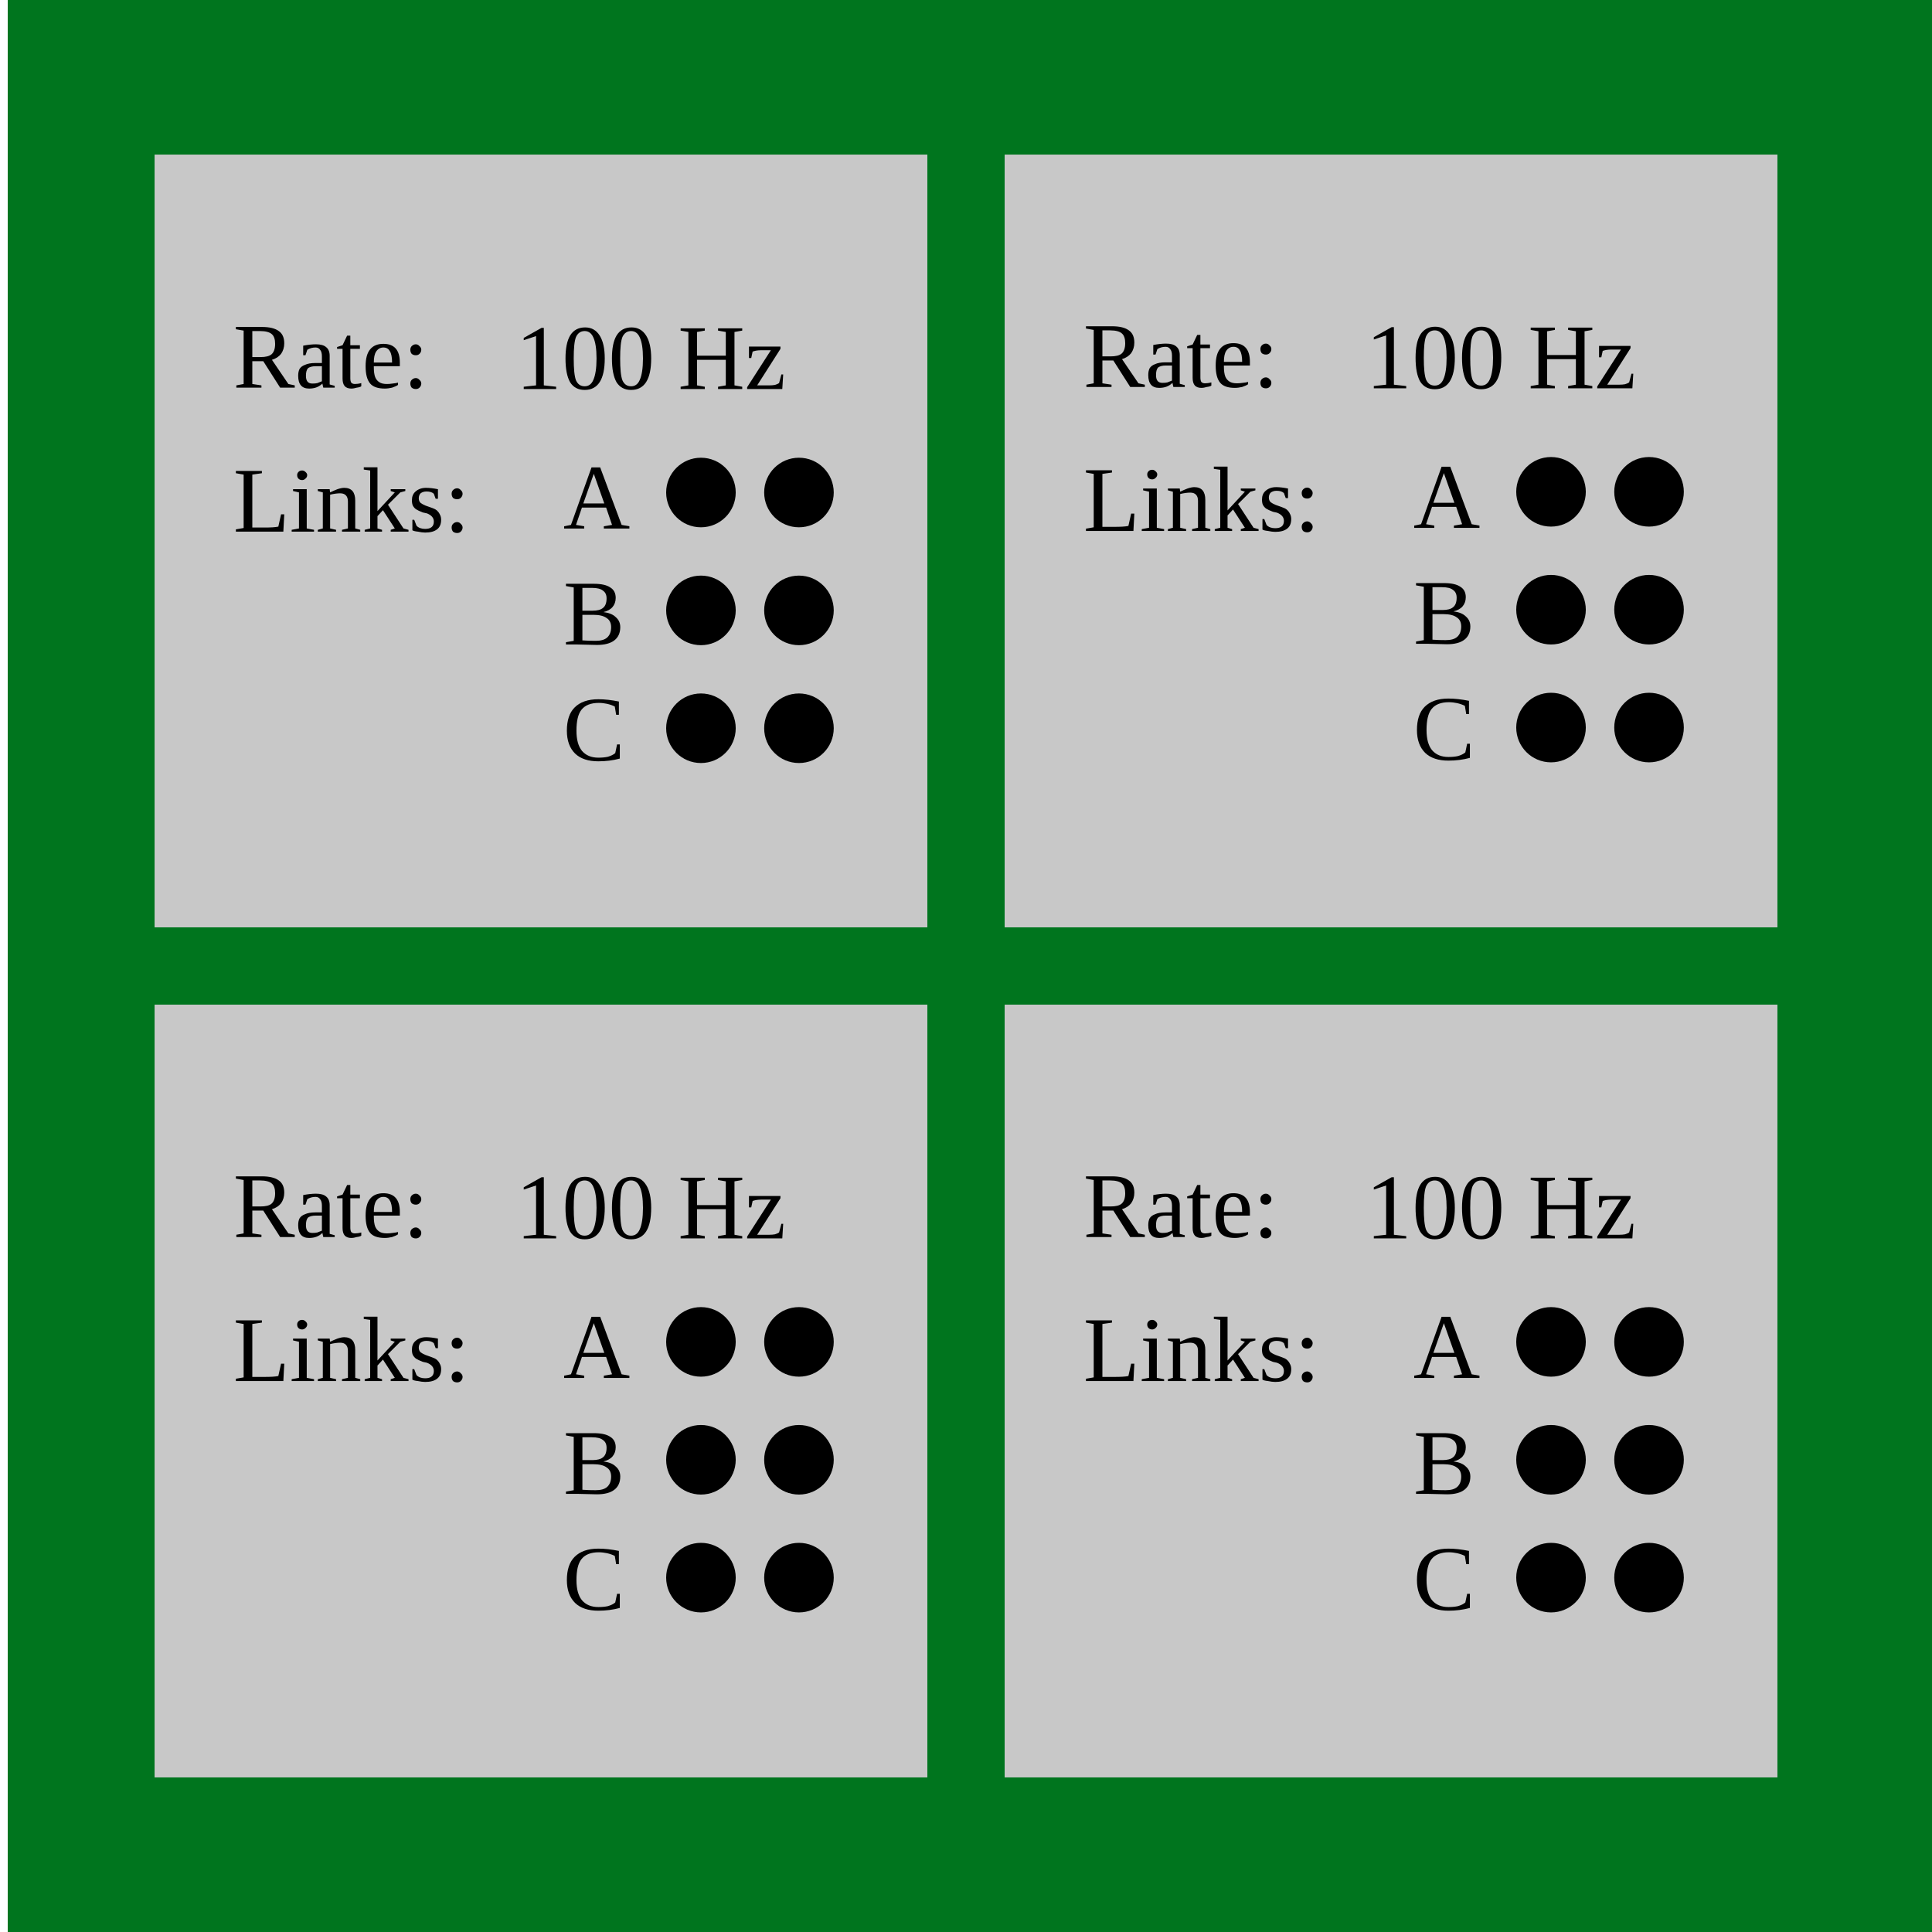
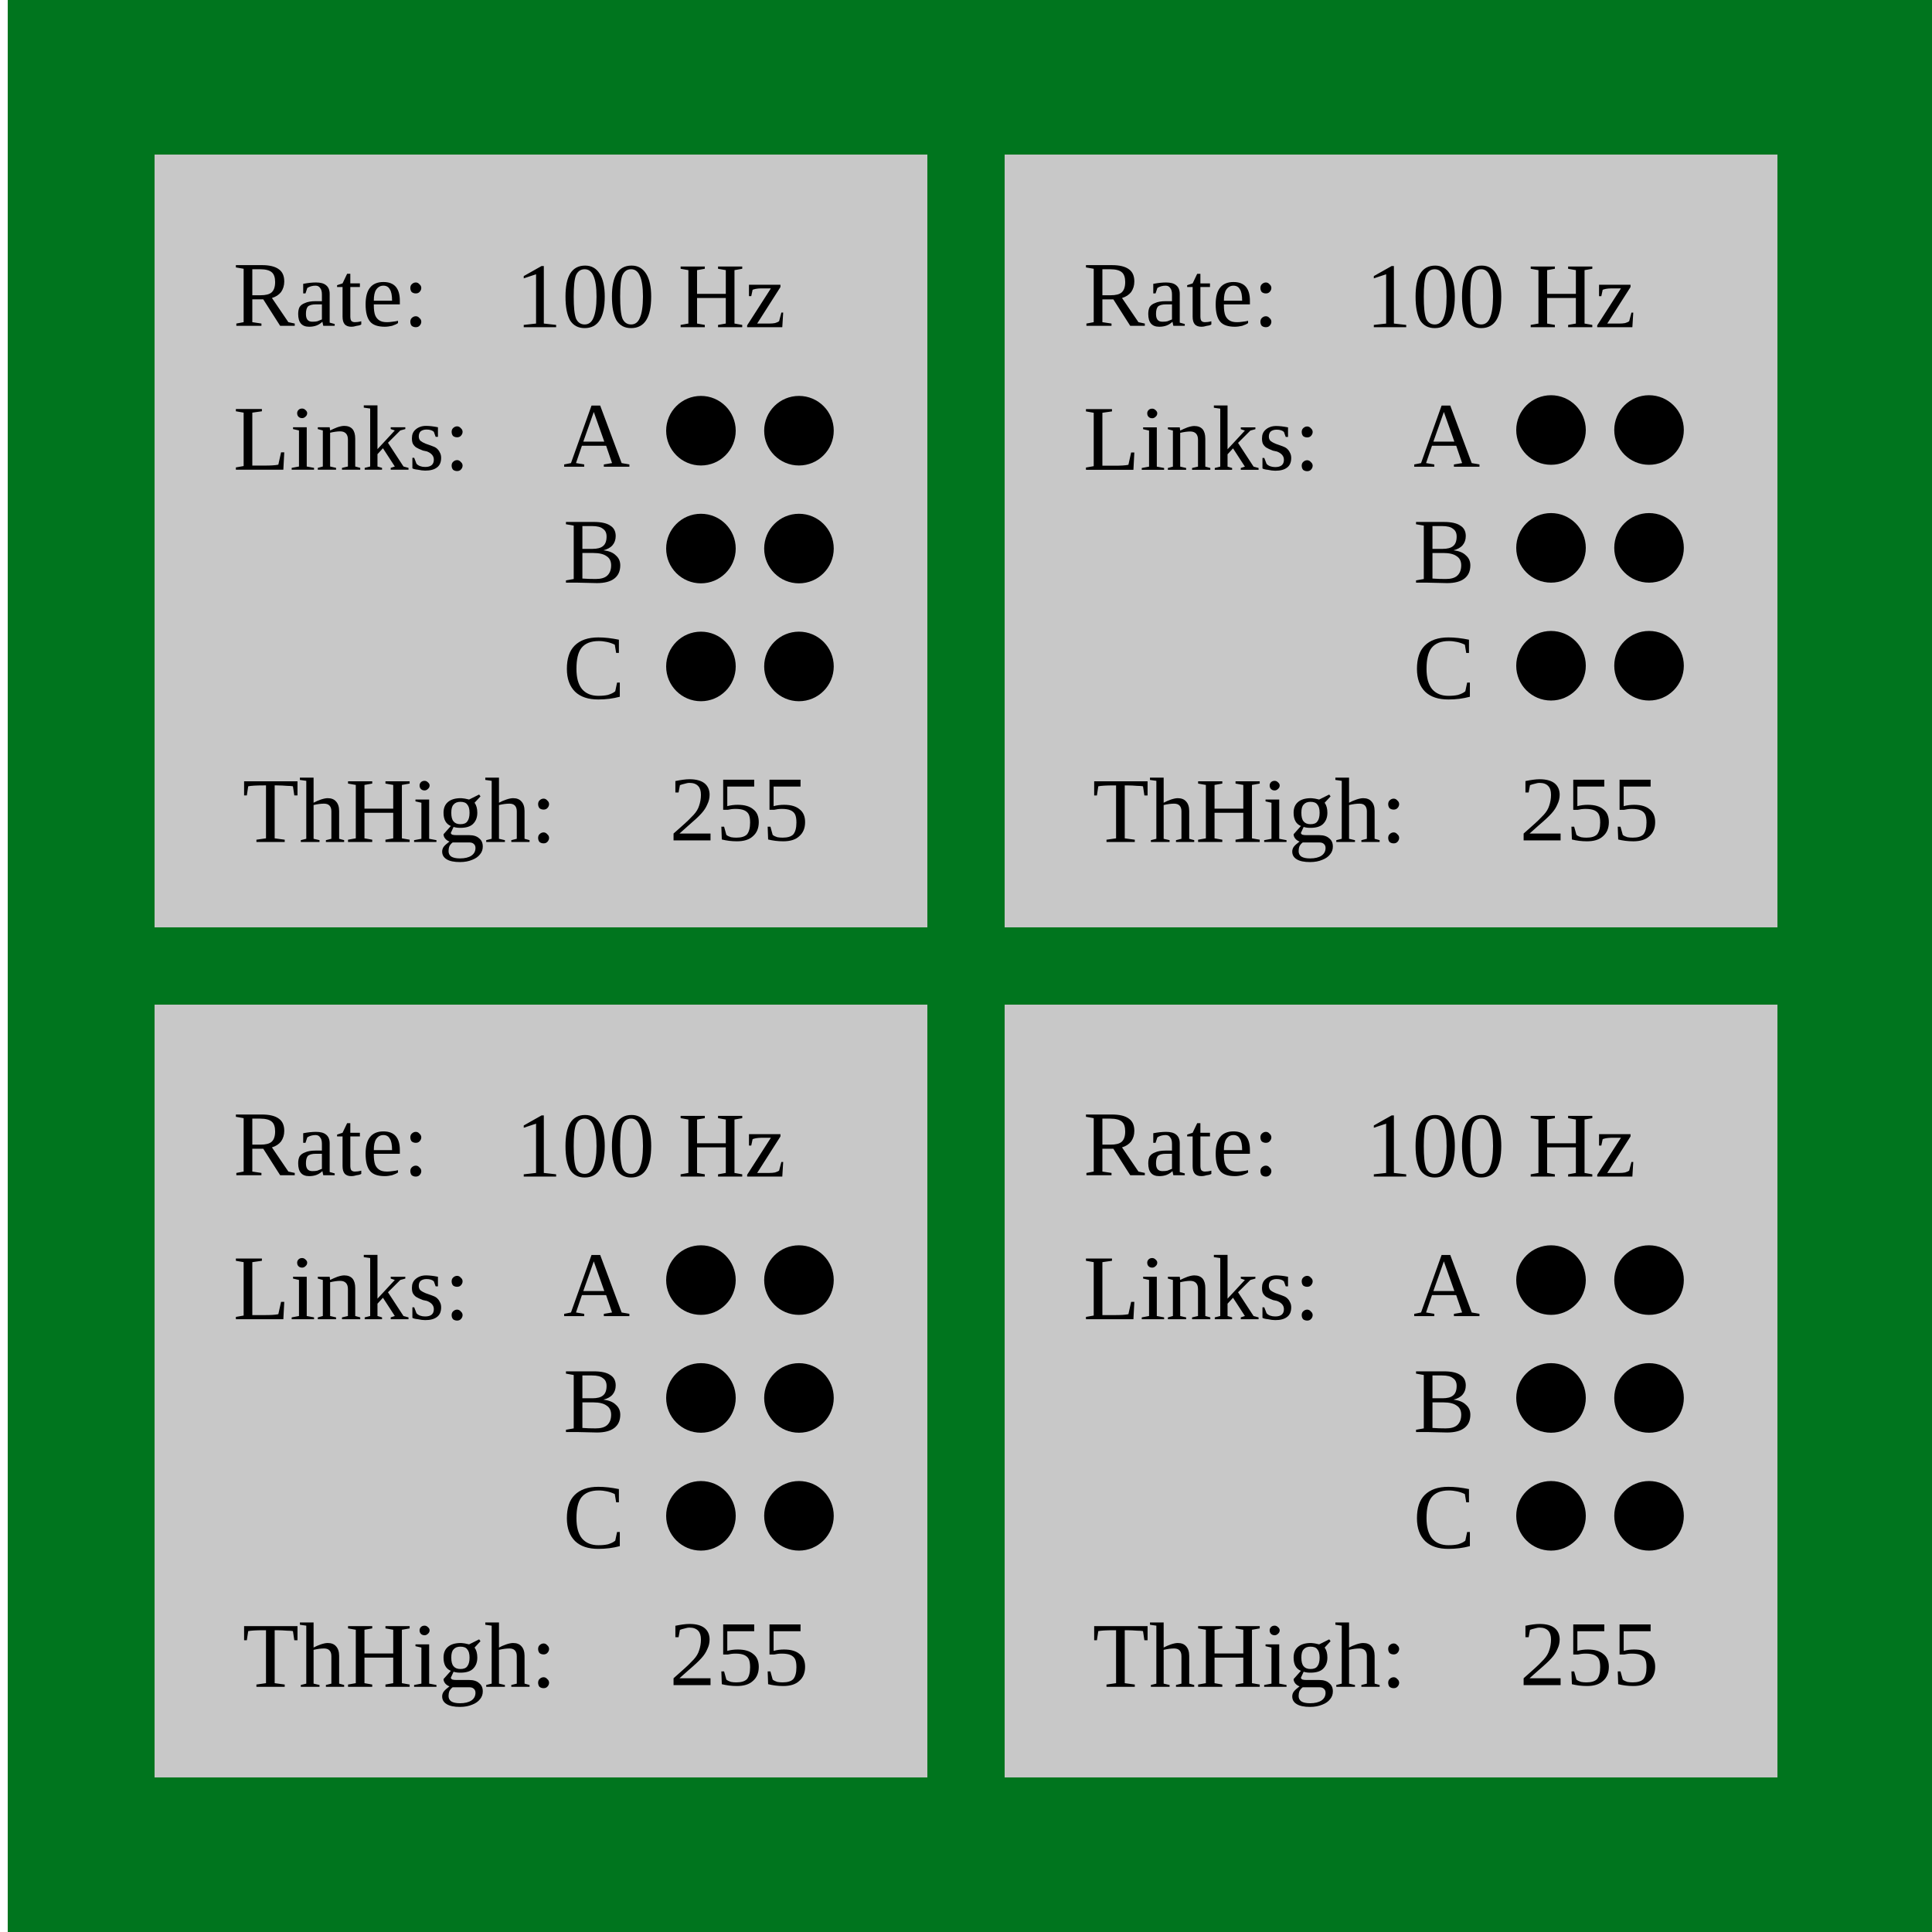
<svg xmlns="http://www.w3.org/2000/svg" width="250" height="250" viewBox="0 0 66.146 66.146" version="1.1" id="svg1">
  <defs id="defs1" />
  <g id="svgLayer_pcb">
    <rect style="fill:#00751e;fill-opacity:1;stroke-width:0.467" id="pcb" width="66.146" height="66.146" x="0.265" y="0" />
  </g>
  <g id="svgLayer_chips">
    <rect style="fill:#c8c8c8;fill-opacity:1;stroke-width:0.265" id="chip0" width="26.458" height="26.458" x="5.292" y="5.292" />
    <rect style="fill:#c8c8c8;fill-opacity:1;stroke-width:0.265" id="chip1" width="26.458" height="26.458" x="34.396" y="5.292" />
    <rect style="fill:#c8c8c8;fill-opacity:1;stroke-width:0.265" id="chip2" width="26.458" height="26.458" x="5.292" y="34.396" />
    <rect style="fill:#c8c8c8;fill-opacity:1;stroke-width:0.267" id="chip3" width="26.458" height="26.458" x="34.396" y="34.396" />
  </g>
  <g id="layer1">
-     <g id="g8" transform="translate(1.978253,3.31124)">
-       <text xml:space="preserve" style="font-size:3.175px;writing-mode:lr-tb;direction:ltr;fill:#000000;stroke-width:0.265" x="6.004" y="9.962" id="rateTitle_chip0">
-         <tspan id="tspan1" style="font-size:3.175px;stroke-width:0.265" x="6.004" y="9.962">Rate:</tspan>
+     <g id="g8" transform="translate(1.978253,2.252906)">
+       <text xml:space="preserve" style="font-size:3.175px;writing-mode:lr-tb;direction:ltr;fill:#000000;stroke-width:0.265" x="6.004" y="8.904" id="rateTitle_chip0">
+         <tspan id="tspan1" style="font-size:3.175px;stroke-width:0.265" x="6.004" y="8.904">Rate:</tspan>
      </text>
-       <text xml:space="preserve" style="font-size:3.175px;writing-mode:lr-tb;direction:ltr;fill:#000000;stroke-width:0.265" x="6.004" y="14.89" id="linkTitle_chip0">
-         <tspan style="font-size:3.175px;stroke-width:0.265" x="6.004" y="14.89" id="tspan4">Links: </tspan>
-         <tspan style="font-size:3.175px;stroke-width:0.265" x="6.004" y="18.858" id="tspan2" />
+       <text xml:space="preserve" style="font-size:3.175px;writing-mode:lr-tb;direction:ltr;fill:#000000;stroke-width:0.265" x="6.315" y="26.577" id="rateTitle_chip0-0">
+         <tspan id="tspan1-2" style="font-size:3.175px;stroke-width:0.265" x="6.315" y="26.577">ThHigh:</tspan>
      </text>
-       <text xml:space="preserve" style="font-size:3.175px;writing-mode:lr-tb;direction:ltr;fill:#000000;stroke-width:0.265" x="17.306" y="14.786" id="linkNumbering_chip0">
-         <tspan id="tspan5" style="font-size:3.175px;stroke-width:0.265" x="17.306" y="14.786">A</tspan>
-         <tspan style="font-size:3.175px;stroke-width:0.265" x="17.306" y="18.754" id="tspan6">B</tspan>
-         <tspan style="font-size:3.175px;stroke-width:0.265" x="17.306" y="22.723" id="tspan7">C</tspan>
+       <text xml:space="preserve" style="font-size:3.175px;writing-mode:lr-tb;direction:ltr;fill:#000000;stroke-width:0.265" x="6.004" y="13.831" id="linkTitle_chip0">
+         <tspan style="font-size:3.175px;stroke-width:0.265" x="6.004" y="13.831" id="tspan4">Links: </tspan>
+         <tspan style="font-size:3.175px;stroke-width:0.265" x="6.004" y="17.8" id="tspan2" />
      </text>
-       <text xml:space="preserve" style="font-size:3.175px;writing-mode:lr-tb;direction:ltr;fill:#000000;stroke-width:0.265" x="15.671" y="10.009" id="rate_chip0">
-         <tspan id="tspan8" style="font-size:3.175px;stroke-width:0.265" x="15.671" y="10.009">100 Hz</tspan>
+       <text xml:space="preserve" style="font-size:3.175px;writing-mode:lr-tb;direction:ltr;fill:#000000;stroke-width:0.265" x="17.306" y="13.727" id="linkNumbering_chip0">
+         <tspan id="tspan5" style="font-size:3.175px;stroke-width:0.265" x="17.306" y="13.727">A</tspan>
+         <tspan style="font-size:3.175px;stroke-width:0.265" x="17.306" y="17.696" id="tspan6">B</tspan>
+         <tspan style="font-size:3.175px;stroke-width:0.265" x="17.306" y="21.665" id="tspan7">C</tspan>
+       </text>
+       <text xml:space="preserve" style="font-size:3.175px;writing-mode:lr-tb;direction:ltr;fill:#000000;stroke-width:0.265" x="15.671" y="8.951" id="rate_chip0">
+         <tspan id="tspan8" style="font-size:3.175px;stroke-width:0.265" x="15.671" y="8.951">100 Hz</tspan>
+       </text>
+       <text xml:space="preserve" style="font-size:3.175px;writing-mode:lr-tb;direction:ltr;fill:#000000;stroke-width:0.265" x="20.94" y="26.521" id="th_chip0">
+         <tspan id="tspan8-9" style="font-size:3.175px;stroke-width:0.265" x="20.94" y="26.521">255</tspan>
      </text>
    </g>
-     <circle style="fill:#000000;stroke-width:0.258" id="linkA_dispErr_chip0" cx="23.998" cy="16.862" r="1.191" />
-     <circle style="fill:#000000;stroke-width:0.258" id="linkB_dispErr_chip0" cx="23.998" cy="20.898" r="1.191" />
-     <circle style="fill:#000000;stroke-width:0.258" id="linkC_dispErr_chip0" cx="23.998" cy="24.933" r="1.191" />
-     <circle style="fill:#000000;stroke-width:0.258" id="linkC_8b10bErr_chip0" cx="27.354" cy="24.933" r="1.191" />
-     <circle style="fill:#000000;stroke-width:0.258" id="linkB_8b10bErr_chip0" cx="27.354" cy="20.898" r="1.191" />
-     <circle style="fill:#000000;stroke-width:0.258" id="linkA_8b10bErr_chip0" cx="27.354" cy="16.862" r="1.191" />
+     <circle style="fill:#000000;stroke-width:0.258" id="linkA_dispErr_chip0" cx="23.998" cy="14.746" r="1.191" />
+     <circle style="fill:#000000;stroke-width:0.258" id="linkB_dispErr_chip0" cx="23.998" cy="18.781" r="1.191" />
+     <circle style="fill:#000000;stroke-width:0.258" id="linkC_dispErr_chip0" cx="23.998" cy="22.817" r="1.191" />
+     <circle style="fill:#000000;stroke-width:0.258" id="linkC_8b10bErr_chip0" cx="27.354" cy="22.817" r="1.191" />
+     <circle style="fill:#000000;stroke-width:0.258" id="linkB_8b10bErr_chip0" cx="27.354" cy="18.781" r="1.191" />
+     <circle style="fill:#000000;stroke-width:0.258" id="linkA_8b10bErr_chip0" cx="27.354" cy="14.746" r="1.191" />
  </g>
  <g id="layer1-4" transform="translate(29.10417,-0.02376512)">
-     <g id="g8-2" transform="translate(1.978253,3.31124)">
+     <g id="g8-2" transform="translate(1.978253,1.218339)">
      <text xml:space="preserve" style="font-size:3.175px;writing-mode:lr-tb;direction:ltr;fill:#000000;stroke-width:0.265" x="6.004" y="9.962" id="rateTitle_chip1">
        <tspan id="tspan1-7" style="font-size:3.175px;stroke-width:0.265" x="6.004" y="9.962">Rate:</tspan>
      </text>
      <text xml:space="preserve" style="font-size:3.175px;writing-mode:lr-tb;direction:ltr;fill:#000000;stroke-width:0.265" x="6.004" y="14.89" id="linkTitle_chip1">
        <tspan style="font-size:3.175px;stroke-width:0.265" x="6.004" y="14.89" id="tspan4-3">Links: </tspan>
        <tspan style="font-size:3.175px;stroke-width:0.265" x="6.004" y="18.858" id="tspan2-4" />
      </text>
      <text xml:space="preserve" style="font-size:3.175px;writing-mode:lr-tb;direction:ltr;fill:#000000;stroke-width:0.265" x="17.306" y="14.786" id="linkNumbering_chip1">
        <tspan id="tspan5-9" style="font-size:3.175px;stroke-width:0.265" x="17.306" y="14.786">A</tspan>
        <tspan style="font-size:3.175px;stroke-width:0.265" x="17.306" y="18.754" id="tspan6-5">B</tspan>
        <tspan style="font-size:3.175px;stroke-width:0.265" x="17.306" y="22.723" id="tspan7-9">C</tspan>
      </text>
      <text xml:space="preserve" style="font-size:3.175px;writing-mode:lr-tb;direction:ltr;fill:#000000;stroke-width:0.265" x="15.671" y="10.009" id="rate_chip1">
        <tspan id="tspan8-8" style="font-size:3.175px;stroke-width:0.265" x="15.671" y="10.009">100 Hz</tspan>
      </text>
+       <text xml:space="preserve" style="font-size:3.175px;writing-mode:lr-tb;direction:ltr;fill:#000000;stroke-width:0.265" x="6.315" y="27.635" id="thTitle_chip1">
+         <tspan id="tspan1-2-3" style="font-size:3.175px;stroke-width:0.265" x="6.315" y="27.635">ThHigh:</tspan>
+       </text>
+       <text xml:space="preserve" style="font-size:3.175px;writing-mode:lr-tb;direction:ltr;fill:#000000;stroke-width:0.265" x="20.94" y="27.579" id="th_chip1">
+         <tspan id="tspan8-9-3" style="font-size:3.175px;stroke-width:0.265" x="20.94" y="27.579">255</tspan>
+       </text>
    </g>
-     <circle style="fill:#000000;stroke-width:0.258" id="linkA_dispErr_chip1" cx="23.998" cy="16.862" r="1.191" />
-     <circle style="fill:#000000;stroke-width:0.258" id="linkB_dispErr_chip1" cx="23.998" cy="20.898" r="1.191" />
-     <circle style="fill:#000000;stroke-width:0.258" id="linkC_dispErr_chip1" cx="23.998" cy="24.933" r="1.191" />
-     <circle style="fill:#000000;stroke-width:0.258" id="linkC_8b10bErr_chip1" cx="27.354" cy="24.933" r="1.191" />
-     <circle style="fill:#000000;stroke-width:0.258" id="linkB_8b10bErr_chip1" cx="27.354" cy="20.898" r="1.191" />
-     <circle style="fill:#000000;stroke-width:0.258" id="linkA_8b10bErr_chip1" cx="27.354" cy="16.862" r="1.191" />
+     <circle style="fill:#000000;stroke-width:0.258" id="linkA_dispErr_chip1" cx="23.998" cy="14.746" r="1.191" />
+     <circle style="fill:#000000;stroke-width:0.258" id="linkB_dispErr_chip1" cx="23.998" cy="18.781" r="1.191" />
+     <circle style="fill:#000000;stroke-width:0.258" id="linkC_dispErr_chip1" cx="23.998" cy="22.817" r="1.191" />
+     <circle style="fill:#000000;stroke-width:0.258" id="linkC_8b10bErr_chip1" cx="27.354" cy="22.817" r="1.191" />
+     <circle style="fill:#000000;stroke-width:0.258" id="linkB_8b10bErr_chip1" cx="27.354" cy="18.781" r="1.191" />
+     <circle style="fill:#000000;stroke-width:0.258" id="linkA_8b10bErr_chip1" cx="27.354" cy="14.746" r="1.191" />
  </g>
  <g id="layer1-4-7" transform="translate(0,29.0804)">
-     <g id="g8-2-0" transform="translate(1.978253,3.31124)">
+     <g id="g8-2-0" transform="translate(1.978253,1.194573)">
      <text xml:space="preserve" style="font-size:3.175px;writing-mode:lr-tb;direction:ltr;fill:#000000;stroke-width:0.265" x="6.004" y="9.962" id="rateTitle_chip2">
        <tspan id="tspan1-7-6" style="font-size:3.175px;stroke-width:0.265" x="6.004" y="9.962">Rate:</tspan>
      </text>
      <text xml:space="preserve" style="font-size:3.175px;writing-mode:lr-tb;direction:ltr;fill:#000000;stroke-width:0.265" x="6.004" y="14.89" id="linkTitle_chip2">
        <tspan style="font-size:3.175px;stroke-width:0.265" x="6.004" y="14.89" id="tspan4-3-5">Links: </tspan>
        <tspan style="font-size:3.175px;stroke-width:0.265" x="6.004" y="18.858" id="tspan2-4-3" />
      </text>
      <text xml:space="preserve" style="font-size:3.175px;writing-mode:lr-tb;direction:ltr;fill:#000000;stroke-width:0.265" x="17.306" y="14.786" id="linkNumbering_chip2">
        <tspan id="tspan5-9-9" style="font-size:3.175px;stroke-width:0.265" x="17.306" y="14.786">A</tspan>
        <tspan style="font-size:3.175px;stroke-width:0.265" x="17.306" y="18.754" id="tspan6-5-4">B</tspan>
        <tspan style="font-size:3.175px;stroke-width:0.265" x="17.306" y="22.723" id="tspan7-9-1">C</tspan>
      </text>
+       <text xml:space="preserve" style="font-size:3.175px;writing-mode:lr-tb;direction:ltr;fill:#000000;stroke-width:0.265" x="6.315" y="27.476" id="thTitle_chip2">
+         <tspan id="tspan1-2-5" style="font-size:3.175px;stroke-width:0.265" x="6.315" y="27.476">ThHigh:</tspan>
+       </text>
+       <text xml:space="preserve" style="font-size:3.175px;writing-mode:lr-tb;direction:ltr;fill:#000000;stroke-width:0.265" x="20.94" y="27.42" id="th_chip2">
+         <tspan id="tspan8-9-2" style="font-size:3.175px;stroke-width:0.265" x="20.94" y="27.42">255</tspan>
+       </text>
      <text xml:space="preserve" style="font-size:3.175px;writing-mode:lr-tb;direction:ltr;fill:#000000;stroke-width:0.265" x="15.671" y="10.009" id="rate_chip2">
        <tspan id="tspan8-8-6" style="font-size:3.175px;stroke-width:0.265" x="15.671" y="10.009">100 Hz</tspan>
      </text>
    </g>
-     <circle style="fill:#000000;stroke-width:0.258" id="linkA_dispErr_chip2" cx="23.998" cy="16.862" r="1.191" />
-     <ellipse style="fill:#000000;stroke-width:0.258" id="linkB_dispErr_chip2" cx="23.998" cy="20.898" rx="1.191" ry="1.191" />
-     <circle style="fill:#000000;stroke-width:0.258" id="linkC_dispErr_chip2" cx="23.998" cy="24.933" r="1.191" />
-     <circle style="fill:#000000;stroke-width:0.258" id="linkC_8b10bErr_chip2" cx="27.354" cy="24.933" r="1.191" />
-     <circle style="fill:#000000;stroke-width:0.258" id="linkB_8b10bErr_chip2" cx="27.354" cy="20.898" r="1.191" />
-     <circle style="fill:#000000;stroke-width:0.258" id="linkA_8b10bErr_chip2" cx="27.354" cy="16.862" r="1.191" />
+     <circle style="fill:#000000;stroke-width:0.258" id="linkA_dispErr_chip2" cx="23.998" cy="14.746" r="1.191" />
+     <ellipse style="fill:#000000;stroke-width:0.258" id="linkB_dispErr_chip2" cx="23.998" cy="18.781" rx="1.191" ry="1.191" />
+     <circle style="fill:#000000;stroke-width:0.258" id="linkC_dispErr_chip2" cx="23.998" cy="22.817" r="1.191" />
+     <circle style="fill:#000000;stroke-width:0.258" id="linkC_8b10bErr_chip2" cx="27.354" cy="22.817" r="1.191" />
+     <circle style="fill:#000000;stroke-width:0.258" id="linkB_8b10bErr_chip2" cx="27.354" cy="18.781" r="1.191" />
+     <circle style="fill:#000000;stroke-width:0.258" id="linkA_8b10bErr_chip2" cx="27.354" cy="14.746" r="1.191" />
  </g>
  <g id="layer1-4-3" transform="translate(29.10417,29.0804)">
-     <g id="g8-2-5" transform="translate(1.978253,3.31124)">
+     <g id="g8-2-5" transform="translate(1.978253,1.194573)">
+       <text xml:space="preserve" style="font-size:3.175px;writing-mode:lr-tb;direction:ltr;fill:#000000;stroke-width:0.265" x="6.315" y="27.476" id="thTitle_chip3">
+         <tspan id="tspan1-2-58" style="font-size:3.175px;stroke-width:0.265" x="6.315" y="27.476">ThHigh:</tspan>
+       </text>
+       <text xml:space="preserve" style="font-size:3.175px;writing-mode:lr-tb;direction:ltr;fill:#000000;stroke-width:0.265" x="20.94" y="27.42" id="th_chip3">
+         <tspan id="tspan8-9-6" style="font-size:3.175px;stroke-width:0.265" x="20.94" y="27.42">255</tspan>
+       </text>
      <text xml:space="preserve" style="font-size:3.175px;writing-mode:lr-tb;direction:ltr;fill:#000000;stroke-width:0.265" x="6.004" y="9.962" id="rateTitle_chip3">
        <tspan id="tspan1-7-3" style="font-size:3.175px;stroke-width:0.265" x="6.004" y="9.962">Rate:</tspan>
      </text>
      <text xml:space="preserve" style="font-size:3.175px;writing-mode:lr-tb;direction:ltr;fill:#000000;stroke-width:0.265" x="6.004" y="14.89" id="linkTitle_chip3">
        <tspan style="font-size:3.175px;stroke-width:0.265" x="6.004" y="14.89" id="tspan4-3-6">Links: </tspan>
        <tspan style="font-size:3.175px;stroke-width:0.265" x="6.004" y="18.858" id="tspan2-4-1" />
      </text>
      <text xml:space="preserve" style="font-size:3.175px;writing-mode:lr-tb;direction:ltr;fill:#000000;stroke-width:0.265" x="17.306" y="14.786" id="linkNumbering_chip3">
        <tspan id="tspan5-9-92" style="font-size:3.175px;stroke-width:0.265" x="17.306" y="14.786">A</tspan>
        <tspan style="font-size:3.175px;stroke-width:0.265" x="17.306" y="18.754" id="tspan6-5-48">B</tspan>
        <tspan style="font-size:3.175px;stroke-width:0.265" x="17.306" y="22.723" id="tspan7-9-3">C</tspan>
      </text>
      <text xml:space="preserve" style="font-size:3.175px;writing-mode:lr-tb;direction:ltr;fill:#000000;stroke-width:0.265" x="15.671" y="10.009" id="rate_chip3">
        <tspan id="tspan8-8-64" style="font-size:3.175px;stroke-width:0.265" x="15.671" y="10.009">100 Hz</tspan>
      </text>
    </g>
-     <circle style="fill:#000000;stroke-width:0.258" id="linkA_dispErr_chip3" cx="23.998" cy="16.862" r="1.191" />
-     <circle style="fill:#000000;stroke-width:0.258" id="linkB_dispErr_chip3" cx="23.998" cy="20.898" r="1.191" />
-     <circle style="fill:#000000;stroke-width:0.258" id="linkC_dispErr_chip3" cx="23.998" cy="24.933" r="1.191" />
-     <circle style="fill:#000000;stroke-width:0.258" id="linkC_8b10bErr_chip3" cx="27.354" cy="24.933" r="1.191" />
-     <circle style="fill:#000000;stroke-width:0.258" id="linkB_8b10bErr_chip3" cx="27.354" cy="20.898" r="1.191" />
-     <circle style="fill:#000000;stroke-width:0.258" id="linkA_8b10bErr_chip3" cx="27.354" cy="16.862" r="1.191" />
+     <circle style="fill:#000000;stroke-width:0.258" id="linkA_dispErr_chip3" cx="23.998" cy="14.746" r="1.191" />
+     <circle style="fill:#000000;stroke-width:0.258" id="linkB_dispErr_chip3" cx="23.998" cy="18.781" r="1.191" />
+     <circle style="fill:#000000;stroke-width:0.258" id="linkC_dispErr_chip3" cx="23.998" cy="22.817" r="1.191" />
+     <circle style="fill:#000000;stroke-width:0.258" id="linkC_8b10bErr_chip3" cx="27.354" cy="22.817" r="1.191" />
+     <circle style="fill:#000000;stroke-width:0.258" id="linkB_8b10bErr_chip3" cx="27.354" cy="18.781" r="1.191" />
+     <circle style="fill:#000000;stroke-width:0.258" id="linkA_8b10bErr_chip3" cx="27.354" cy="14.746" r="1.191" />
  </g>
</svg>
